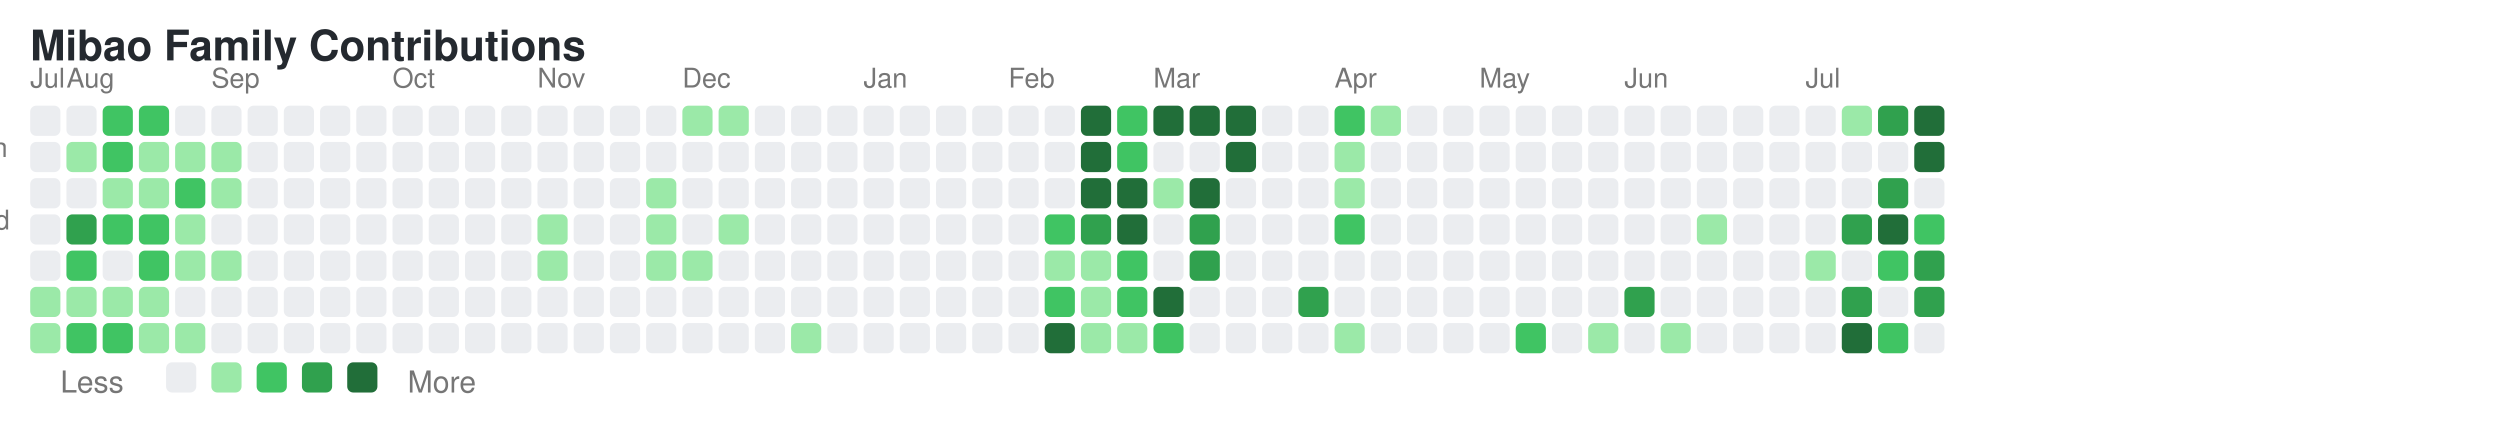
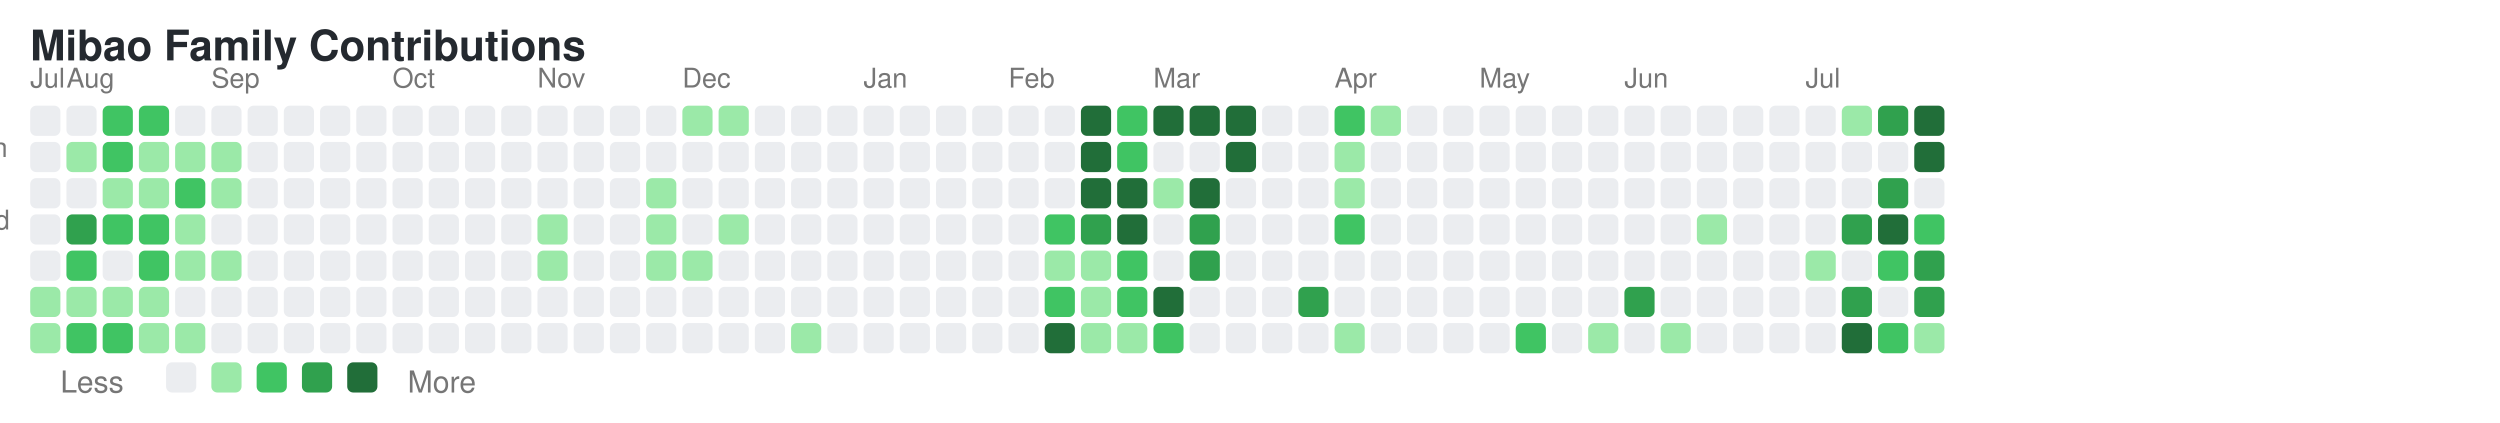
<svg xmlns="http://www.w3.org/2000/svg" width="828" height="140">
  <text x="10" y="20" font-family="-apple-system, BlinkMacSystemFont, Segoe UI, Helvetica, Arial, sans-serif" font-size="14" font-weight="600" fill="#24292f">Mibao Family Contributions</text>
  <g transform="translate(10, 35)">
    <text x="0" y="-6" font-family="-apple-system, BlinkMacSystemFont, Segoe UI, Helvetica, Arial, sans-serif" font-size="9" fill="#767676">Jul</text>
    <text x="12" y="-6" font-family="-apple-system, BlinkMacSystemFont, Segoe UI, Helvetica, Arial, sans-serif" font-size="9" fill="#767676">Aug</text>
    <text x="60" y="-6" font-family="-apple-system, BlinkMacSystemFont, Segoe UI, Helvetica, Arial, sans-serif" font-size="9" fill="#767676">Sep</text>
    <text x="120" y="-6" font-family="-apple-system, BlinkMacSystemFont, Segoe UI, Helvetica, Arial, sans-serif" font-size="9" fill="#767676">Oct</text>
    <text x="168" y="-6" font-family="-apple-system, BlinkMacSystemFont, Segoe UI, Helvetica, Arial, sans-serif" font-size="9" fill="#767676">Nov</text>
    <text x="216" y="-6" font-family="-apple-system, BlinkMacSystemFont, Segoe UI, Helvetica, Arial, sans-serif" font-size="9" fill="#767676">Dec</text>
    <text x="276" y="-6" font-family="-apple-system, BlinkMacSystemFont, Segoe UI, Helvetica, Arial, sans-serif" font-size="9" fill="#767676">Jan</text>
    <text x="324" y="-6" font-family="-apple-system, BlinkMacSystemFont, Segoe UI, Helvetica, Arial, sans-serif" font-size="9" fill="#767676">Feb</text>
    <text x="372" y="-6" font-family="-apple-system, BlinkMacSystemFont, Segoe UI, Helvetica, Arial, sans-serif" font-size="9" fill="#767676">Mar</text>
    <text x="432" y="-6" font-family="-apple-system, BlinkMacSystemFont, Segoe UI, Helvetica, Arial, sans-serif" font-size="9" fill="#767676">Apr</text>
    <text x="480" y="-6" font-family="-apple-system, BlinkMacSystemFont, Segoe UI, Helvetica, Arial, sans-serif" font-size="9" fill="#767676">May</text>
    <text x="528" y="-6" font-family="-apple-system, BlinkMacSystemFont, Segoe UI, Helvetica, Arial, sans-serif" font-size="9" fill="#767676">Jun</text>
    <text x="588" y="-6" font-family="-apple-system, BlinkMacSystemFont, Segoe UI, Helvetica, Arial, sans-serif" font-size="9" fill="#767676">Jul</text>
    <text x="-25" y="17.0" font-family="-apple-system, BlinkMacSystemFont, Segoe UI, Helvetica, Arial, sans-serif" font-size="9" fill="#767676">Mon</text>
    <text x="-25" y="41.0" font-family="-apple-system, BlinkMacSystemFont, Segoe UI, Helvetica, Arial, sans-serif" font-size="9" fill="#767676">Wed</text>
    <text x="-25" y="65.0" font-family="-apple-system, BlinkMacSystemFont, Segoe UI, Helvetica, Arial, sans-serif" font-size="9" fill="#767676">Fri</text>
    <rect x="0" y="0" width="10" height="10" fill="#ebedf0" rx="2" />
    <rect x="0" y="12" width="10" height="10" fill="#ebedf0" rx="2" />
    <rect x="0" y="24" width="10" height="10" fill="#ebedf0" rx="2" />
    <rect x="0" y="36" width="10" height="10" fill="#ebedf0" rx="2" />
    <rect x="0" y="48" width="10" height="10" fill="#ebedf0" rx="2" />
    <rect x="0" y="60" width="10" height="10" fill="#9be9a8" rx="2" />
    <rect x="0" y="72" width="10" height="10" fill="#9be9a8" rx="2" />
    <rect x="12" y="0" width="10" height="10" fill="#ebedf0" rx="2" />
    <rect x="12" y="12" width="10" height="10" fill="#9be9a8" rx="2" />
    <rect x="12" y="24" width="10" height="10" fill="#ebedf0" rx="2" />
    <rect x="12" y="36" width="10" height="10" fill="#30a14e" rx="2" />
    <rect x="12" y="48" width="10" height="10" fill="#40c463" rx="2" />
    <rect x="12" y="60" width="10" height="10" fill="#9be9a8" rx="2" />
    <rect x="12" y="72" width="10" height="10" fill="#40c463" rx="2" />
    <rect x="24" y="0" width="10" height="10" fill="#40c463" rx="2" />
    <rect x="24" y="12" width="10" height="10" fill="#40c463" rx="2" />
    <rect x="24" y="24" width="10" height="10" fill="#9be9a8" rx="2" />
    <rect x="24" y="36" width="10" height="10" fill="#40c463" rx="2" />
    <rect x="24" y="48" width="10" height="10" fill="#ebedf0" rx="2" />
    <rect x="24" y="60" width="10" height="10" fill="#9be9a8" rx="2" />
    <rect x="24" y="72" width="10" height="10" fill="#40c463" rx="2" />
    <rect x="36" y="0" width="10" height="10" fill="#40c463" rx="2" />
    <rect x="36" y="12" width="10" height="10" fill="#9be9a8" rx="2" />
    <rect x="36" y="24" width="10" height="10" fill="#9be9a8" rx="2" />
    <rect x="36" y="36" width="10" height="10" fill="#40c463" rx="2" />
    <rect x="36" y="48" width="10" height="10" fill="#40c463" rx="2" />
    <rect x="36" y="60" width="10" height="10" fill="#9be9a8" rx="2" />
    <rect x="36" y="72" width="10" height="10" fill="#9be9a8" rx="2" />
    <rect x="48" y="0" width="10" height="10" fill="#ebedf0" rx="2" />
    <rect x="48" y="12" width="10" height="10" fill="#9be9a8" rx="2" />
    <rect x="48" y="24" width="10" height="10" fill="#40c463" rx="2" />
    <rect x="48" y="36" width="10" height="10" fill="#9be9a8" rx="2" />
    <rect x="48" y="48" width="10" height="10" fill="#9be9a8" rx="2" />
    <rect x="48" y="60" width="10" height="10" fill="#ebedf0" rx="2" />
    <rect x="48" y="72" width="10" height="10" fill="#9be9a8" rx="2" />
    <rect x="60" y="0" width="10" height="10" fill="#ebedf0" rx="2" />
    <rect x="60" y="12" width="10" height="10" fill="#9be9a8" rx="2" />
    <rect x="60" y="24" width="10" height="10" fill="#9be9a8" rx="2" />
    <rect x="60" y="36" width="10" height="10" fill="#ebedf0" rx="2" />
    <rect x="60" y="48" width="10" height="10" fill="#9be9a8" rx="2" />
    <rect x="60" y="60" width="10" height="10" fill="#ebedf0" rx="2" />
    <rect x="60" y="72" width="10" height="10" fill="#ebedf0" rx="2" />
    <rect x="72" y="0" width="10" height="10" fill="#ebedf0" rx="2" />
    <rect x="72" y="12" width="10" height="10" fill="#ebedf0" rx="2" />
    <rect x="72" y="24" width="10" height="10" fill="#ebedf0" rx="2" />
    <rect x="72" y="36" width="10" height="10" fill="#ebedf0" rx="2" />
    <rect x="72" y="48" width="10" height="10" fill="#ebedf0" rx="2" />
    <rect x="72" y="60" width="10" height="10" fill="#ebedf0" rx="2" />
    <rect x="72" y="72" width="10" height="10" fill="#ebedf0" rx="2" />
    <rect x="84" y="0" width="10" height="10" fill="#ebedf0" rx="2" />
    <rect x="84" y="12" width="10" height="10" fill="#ebedf0" rx="2" />
    <rect x="84" y="24" width="10" height="10" fill="#ebedf0" rx="2" />
    <rect x="84" y="36" width="10" height="10" fill="#ebedf0" rx="2" />
    <rect x="84" y="48" width="10" height="10" fill="#ebedf0" rx="2" />
    <rect x="84" y="60" width="10" height="10" fill="#ebedf0" rx="2" />
    <rect x="84" y="72" width="10" height="10" fill="#ebedf0" rx="2" />
    <rect x="96" y="0" width="10" height="10" fill="#ebedf0" rx="2" />
    <rect x="96" y="12" width="10" height="10" fill="#ebedf0" rx="2" />
    <rect x="96" y="24" width="10" height="10" fill="#ebedf0" rx="2" />
    <rect x="96" y="36" width="10" height="10" fill="#ebedf0" rx="2" />
    <rect x="96" y="48" width="10" height="10" fill="#ebedf0" rx="2" />
    <rect x="96" y="60" width="10" height="10" fill="#ebedf0" rx="2" />
    <rect x="96" y="72" width="10" height="10" fill="#ebedf0" rx="2" />
    <rect x="108" y="0" width="10" height="10" fill="#ebedf0" rx="2" />
    <rect x="108" y="12" width="10" height="10" fill="#ebedf0" rx="2" />
    <rect x="108" y="24" width="10" height="10" fill="#ebedf0" rx="2" />
    <rect x="108" y="36" width="10" height="10" fill="#ebedf0" rx="2" />
    <rect x="108" y="48" width="10" height="10" fill="#ebedf0" rx="2" />
    <rect x="108" y="60" width="10" height="10" fill="#ebedf0" rx="2" />
    <rect x="108" y="72" width="10" height="10" fill="#ebedf0" rx="2" />
    <rect x="120" y="0" width="10" height="10" fill="#ebedf0" rx="2" />
    <rect x="120" y="12" width="10" height="10" fill="#ebedf0" rx="2" />
    <rect x="120" y="24" width="10" height="10" fill="#ebedf0" rx="2" />
    <rect x="120" y="36" width="10" height="10" fill="#ebedf0" rx="2" />
    <rect x="120" y="48" width="10" height="10" fill="#ebedf0" rx="2" />
    <rect x="120" y="60" width="10" height="10" fill="#ebedf0" rx="2" />
    <rect x="120" y="72" width="10" height="10" fill="#ebedf0" rx="2" />
    <rect x="132" y="0" width="10" height="10" fill="#ebedf0" rx="2" />
    <rect x="132" y="12" width="10" height="10" fill="#ebedf0" rx="2" />
    <rect x="132" y="24" width="10" height="10" fill="#ebedf0" rx="2" />
    <rect x="132" y="36" width="10" height="10" fill="#ebedf0" rx="2" />
    <rect x="132" y="48" width="10" height="10" fill="#ebedf0" rx="2" />
    <rect x="132" y="60" width="10" height="10" fill="#ebedf0" rx="2" />
    <rect x="132" y="72" width="10" height="10" fill="#ebedf0" rx="2" />
    <rect x="144" y="0" width="10" height="10" fill="#ebedf0" rx="2" />
    <rect x="144" y="12" width="10" height="10" fill="#ebedf0" rx="2" />
    <rect x="144" y="24" width="10" height="10" fill="#ebedf0" rx="2" />
    <rect x="144" y="36" width="10" height="10" fill="#ebedf0" rx="2" />
    <rect x="144" y="48" width="10" height="10" fill="#ebedf0" rx="2" />
    <rect x="144" y="60" width="10" height="10" fill="#ebedf0" rx="2" />
    <rect x="144" y="72" width="10" height="10" fill="#ebedf0" rx="2" />
    <rect x="156" y="0" width="10" height="10" fill="#ebedf0" rx="2" />
    <rect x="156" y="12" width="10" height="10" fill="#ebedf0" rx="2" />
    <rect x="156" y="24" width="10" height="10" fill="#ebedf0" rx="2" />
    <rect x="156" y="36" width="10" height="10" fill="#ebedf0" rx="2" />
    <rect x="156" y="48" width="10" height="10" fill="#ebedf0" rx="2" />
    <rect x="156" y="60" width="10" height="10" fill="#ebedf0" rx="2" />
    <rect x="156" y="72" width="10" height="10" fill="#ebedf0" rx="2" />
    <rect x="168" y="0" width="10" height="10" fill="#ebedf0" rx="2" />
    <rect x="168" y="12" width="10" height="10" fill="#ebedf0" rx="2" />
    <rect x="168" y="24" width="10" height="10" fill="#ebedf0" rx="2" />
    <rect x="168" y="36" width="10" height="10" fill="#9be9a8" rx="2" />
    <rect x="168" y="48" width="10" height="10" fill="#9be9a8" rx="2" />
    <rect x="168" y="60" width="10" height="10" fill="#ebedf0" rx="2" />
    <rect x="168" y="72" width="10" height="10" fill="#ebedf0" rx="2" />
    <rect x="180" y="0" width="10" height="10" fill="#ebedf0" rx="2" />
    <rect x="180" y="12" width="10" height="10" fill="#ebedf0" rx="2" />
    <rect x="180" y="24" width="10" height="10" fill="#ebedf0" rx="2" />
    <rect x="180" y="36" width="10" height="10" fill="#ebedf0" rx="2" />
    <rect x="180" y="48" width="10" height="10" fill="#ebedf0" rx="2" />
    <rect x="180" y="60" width="10" height="10" fill="#ebedf0" rx="2" />
    <rect x="180" y="72" width="10" height="10" fill="#ebedf0" rx="2" />
    <rect x="192" y="0" width="10" height="10" fill="#ebedf0" rx="2" />
    <rect x="192" y="12" width="10" height="10" fill="#ebedf0" rx="2" />
    <rect x="192" y="24" width="10" height="10" fill="#ebedf0" rx="2" />
    <rect x="192" y="36" width="10" height="10" fill="#ebedf0" rx="2" />
    <rect x="192" y="48" width="10" height="10" fill="#ebedf0" rx="2" />
    <rect x="192" y="60" width="10" height="10" fill="#ebedf0" rx="2" />
    <rect x="192" y="72" width="10" height="10" fill="#ebedf0" rx="2" />
    <rect x="204" y="0" width="10" height="10" fill="#ebedf0" rx="2" />
    <rect x="204" y="12" width="10" height="10" fill="#ebedf0" rx="2" />
    <rect x="204" y="24" width="10" height="10" fill="#9be9a8" rx="2" />
    <rect x="204" y="36" width="10" height="10" fill="#9be9a8" rx="2" />
    <rect x="204" y="48" width="10" height="10" fill="#9be9a8" rx="2" />
    <rect x="204" y="60" width="10" height="10" fill="#ebedf0" rx="2" />
    <rect x="204" y="72" width="10" height="10" fill="#ebedf0" rx="2" />
    <rect x="216" y="0" width="10" height="10" fill="#9be9a8" rx="2" />
    <rect x="216" y="12" width="10" height="10" fill="#ebedf0" rx="2" />
    <rect x="216" y="24" width="10" height="10" fill="#ebedf0" rx="2" />
    <rect x="216" y="36" width="10" height="10" fill="#ebedf0" rx="2" />
    <rect x="216" y="48" width="10" height="10" fill="#9be9a8" rx="2" />
    <rect x="216" y="60" width="10" height="10" fill="#ebedf0" rx="2" />
    <rect x="216" y="72" width="10" height="10" fill="#ebedf0" rx="2" />
    <rect x="228" y="0" width="10" height="10" fill="#9be9a8" rx="2" />
    <rect x="228" y="12" width="10" height="10" fill="#ebedf0" rx="2" />
    <rect x="228" y="24" width="10" height="10" fill="#ebedf0" rx="2" />
    <rect x="228" y="36" width="10" height="10" fill="#9be9a8" rx="2" />
    <rect x="228" y="48" width="10" height="10" fill="#ebedf0" rx="2" />
    <rect x="228" y="60" width="10" height="10" fill="#ebedf0" rx="2" />
    <rect x="228" y="72" width="10" height="10" fill="#ebedf0" rx="2" />
    <rect x="240" y="0" width="10" height="10" fill="#ebedf0" rx="2" />
    <rect x="240" y="12" width="10" height="10" fill="#ebedf0" rx="2" />
    <rect x="240" y="24" width="10" height="10" fill="#ebedf0" rx="2" />
    <rect x="240" y="36" width="10" height="10" fill="#ebedf0" rx="2" />
    <rect x="240" y="48" width="10" height="10" fill="#ebedf0" rx="2" />
    <rect x="240" y="60" width="10" height="10" fill="#ebedf0" rx="2" />
    <rect x="240" y="72" width="10" height="10" fill="#ebedf0" rx="2" />
    <rect x="252" y="0" width="10" height="10" fill="#ebedf0" rx="2" />
    <rect x="252" y="12" width="10" height="10" fill="#ebedf0" rx="2" />
    <rect x="252" y="24" width="10" height="10" fill="#ebedf0" rx="2" />
    <rect x="252" y="36" width="10" height="10" fill="#ebedf0" rx="2" />
    <rect x="252" y="48" width="10" height="10" fill="#ebedf0" rx="2" />
    <rect x="252" y="60" width="10" height="10" fill="#ebedf0" rx="2" />
    <rect x="252" y="72" width="10" height="10" fill="#9be9a8" rx="2" />
    <rect x="264" y="0" width="10" height="10" fill="#ebedf0" rx="2" />
    <rect x="264" y="12" width="10" height="10" fill="#ebedf0" rx="2" />
    <rect x="264" y="24" width="10" height="10" fill="#ebedf0" rx="2" />
    <rect x="264" y="36" width="10" height="10" fill="#ebedf0" rx="2" />
    <rect x="264" y="48" width="10" height="10" fill="#ebedf0" rx="2" />
    <rect x="264" y="60" width="10" height="10" fill="#ebedf0" rx="2" />
    <rect x="264" y="72" width="10" height="10" fill="#ebedf0" rx="2" />
    <rect x="276" y="0" width="10" height="10" fill="#ebedf0" rx="2" />
    <rect x="276" y="12" width="10" height="10" fill="#ebedf0" rx="2" />
    <rect x="276" y="24" width="10" height="10" fill="#ebedf0" rx="2" />
    <rect x="276" y="36" width="10" height="10" fill="#ebedf0" rx="2" />
    <rect x="276" y="48" width="10" height="10" fill="#ebedf0" rx="2" />
    <rect x="276" y="60" width="10" height="10" fill="#ebedf0" rx="2" />
    <rect x="276" y="72" width="10" height="10" fill="#ebedf0" rx="2" />
    <rect x="288" y="0" width="10" height="10" fill="#ebedf0" rx="2" />
    <rect x="288" y="12" width="10" height="10" fill="#ebedf0" rx="2" />
    <rect x="288" y="24" width="10" height="10" fill="#ebedf0" rx="2" />
    <rect x="288" y="36" width="10" height="10" fill="#ebedf0" rx="2" />
    <rect x="288" y="48" width="10" height="10" fill="#ebedf0" rx="2" />
    <rect x="288" y="60" width="10" height="10" fill="#ebedf0" rx="2" />
    <rect x="288" y="72" width="10" height="10" fill="#ebedf0" rx="2" />
    <rect x="300" y="0" width="10" height="10" fill="#ebedf0" rx="2" />
    <rect x="300" y="12" width="10" height="10" fill="#ebedf0" rx="2" />
    <rect x="300" y="24" width="10" height="10" fill="#ebedf0" rx="2" />
    <rect x="300" y="36" width="10" height="10" fill="#ebedf0" rx="2" />
    <rect x="300" y="48" width="10" height="10" fill="#ebedf0" rx="2" />
    <rect x="300" y="60" width="10" height="10" fill="#ebedf0" rx="2" />
    <rect x="300" y="72" width="10" height="10" fill="#ebedf0" rx="2" />
    <rect x="312" y="0" width="10" height="10" fill="#ebedf0" rx="2" />
    <rect x="312" y="12" width="10" height="10" fill="#ebedf0" rx="2" />
    <rect x="312" y="24" width="10" height="10" fill="#ebedf0" rx="2" />
    <rect x="312" y="36" width="10" height="10" fill="#ebedf0" rx="2" />
    <rect x="312" y="48" width="10" height="10" fill="#ebedf0" rx="2" />
    <rect x="312" y="60" width="10" height="10" fill="#ebedf0" rx="2" />
    <rect x="312" y="72" width="10" height="10" fill="#ebedf0" rx="2" />
    <rect x="324" y="0" width="10" height="10" fill="#ebedf0" rx="2" />
    <rect x="324" y="12" width="10" height="10" fill="#ebedf0" rx="2" />
    <rect x="324" y="24" width="10" height="10" fill="#ebedf0" rx="2" />
    <rect x="324" y="36" width="10" height="10" fill="#ebedf0" rx="2" />
    <rect x="324" y="48" width="10" height="10" fill="#ebedf0" rx="2" />
    <rect x="324" y="60" width="10" height="10" fill="#ebedf0" rx="2" />
    <rect x="324" y="72" width="10" height="10" fill="#ebedf0" rx="2" />
    <rect x="336" y="0" width="10" height="10" fill="#ebedf0" rx="2" />
    <rect x="336" y="12" width="10" height="10" fill="#ebedf0" rx="2" />
    <rect x="336" y="24" width="10" height="10" fill="#ebedf0" rx="2" />
    <rect x="336" y="36" width="10" height="10" fill="#40c463" rx="2" />
    <rect x="336" y="48" width="10" height="10" fill="#9be9a8" rx="2" />
    <rect x="336" y="60" width="10" height="10" fill="#40c463" rx="2" />
    <rect x="336" y="72" width="10" height="10" fill="#216e39" rx="2" />
    <rect x="348" y="0" width="10" height="10" fill="#216e39" rx="2" />
    <rect x="348" y="12" width="10" height="10" fill="#216e39" rx="2" />
    <rect x="348" y="24" width="10" height="10" fill="#216e39" rx="2" />
    <rect x="348" y="36" width="10" height="10" fill="#30a14e" rx="2" />
    <rect x="348" y="48" width="10" height="10" fill="#9be9a8" rx="2" />
    <rect x="348" y="60" width="10" height="10" fill="#9be9a8" rx="2" />
    <rect x="348" y="72" width="10" height="10" fill="#9be9a8" rx="2" />
    <rect x="360" y="0" width="10" height="10" fill="#40c463" rx="2" />
    <rect x="360" y="12" width="10" height="10" fill="#40c463" rx="2" />
    <rect x="360" y="24" width="10" height="10" fill="#216e39" rx="2" />
    <rect x="360" y="36" width="10" height="10" fill="#216e39" rx="2" />
    <rect x="360" y="48" width="10" height="10" fill="#40c463" rx="2" />
    <rect x="360" y="60" width="10" height="10" fill="#40c463" rx="2" />
    <rect x="360" y="72" width="10" height="10" fill="#9be9a8" rx="2" />
    <rect x="372" y="0" width="10" height="10" fill="#216e39" rx="2" />
    <rect x="372" y="12" width="10" height="10" fill="#ebedf0" rx="2" />
    <rect x="372" y="24" width="10" height="10" fill="#9be9a8" rx="2" />
    <rect x="372" y="36" width="10" height="10" fill="#ebedf0" rx="2" />
    <rect x="372" y="48" width="10" height="10" fill="#ebedf0" rx="2" />
    <rect x="372" y="60" width="10" height="10" fill="#216e39" rx="2" />
    <rect x="372" y="72" width="10" height="10" fill="#40c463" rx="2" />
    <rect x="384" y="0" width="10" height="10" fill="#216e39" rx="2" />
    <rect x="384" y="12" width="10" height="10" fill="#ebedf0" rx="2" />
    <rect x="384" y="24" width="10" height="10" fill="#216e39" rx="2" />
    <rect x="384" y="36" width="10" height="10" fill="#30a14e" rx="2" />
    <rect x="384" y="48" width="10" height="10" fill="#30a14e" rx="2" />
    <rect x="384" y="60" width="10" height="10" fill="#ebedf0" rx="2" />
    <rect x="384" y="72" width="10" height="10" fill="#ebedf0" rx="2" />
    <rect x="396" y="0" width="10" height="10" fill="#216e39" rx="2" />
    <rect x="396" y="12" width="10" height="10" fill="#216e39" rx="2" />
    <rect x="396" y="24" width="10" height="10" fill="#ebedf0" rx="2" />
    <rect x="396" y="36" width="10" height="10" fill="#ebedf0" rx="2" />
    <rect x="396" y="48" width="10" height="10" fill="#ebedf0" rx="2" />
    <rect x="396" y="60" width="10" height="10" fill="#ebedf0" rx="2" />
    <rect x="396" y="72" width="10" height="10" fill="#ebedf0" rx="2" />
    <rect x="408" y="0" width="10" height="10" fill="#ebedf0" rx="2" />
    <rect x="408" y="12" width="10" height="10" fill="#ebedf0" rx="2" />
    <rect x="408" y="24" width="10" height="10" fill="#ebedf0" rx="2" />
    <rect x="408" y="36" width="10" height="10" fill="#ebedf0" rx="2" />
    <rect x="408" y="48" width="10" height="10" fill="#ebedf0" rx="2" />
    <rect x="408" y="60" width="10" height="10" fill="#ebedf0" rx="2" />
    <rect x="408" y="72" width="10" height="10" fill="#ebedf0" rx="2" />
    <rect x="420" y="0" width="10" height="10" fill="#ebedf0" rx="2" />
    <rect x="420" y="12" width="10" height="10" fill="#ebedf0" rx="2" />
    <rect x="420" y="24" width="10" height="10" fill="#ebedf0" rx="2" />
    <rect x="420" y="36" width="10" height="10" fill="#ebedf0" rx="2" />
    <rect x="420" y="48" width="10" height="10" fill="#ebedf0" rx="2" />
    <rect x="420" y="60" width="10" height="10" fill="#30a14e" rx="2" />
    <rect x="420" y="72" width="10" height="10" fill="#ebedf0" rx="2" />
    <rect x="432" y="0" width="10" height="10" fill="#40c463" rx="2" />
    <rect x="432" y="12" width="10" height="10" fill="#9be9a8" rx="2" />
    <rect x="432" y="24" width="10" height="10" fill="#9be9a8" rx="2" />
    <rect x="432" y="36" width="10" height="10" fill="#40c463" rx="2" />
    <rect x="432" y="48" width="10" height="10" fill="#ebedf0" rx="2" />
    <rect x="432" y="60" width="10" height="10" fill="#ebedf0" rx="2" />
    <rect x="432" y="72" width="10" height="10" fill="#9be9a8" rx="2" />
    <rect x="444" y="0" width="10" height="10" fill="#9be9a8" rx="2" />
    <rect x="444" y="12" width="10" height="10" fill="#ebedf0" rx="2" />
    <rect x="444" y="24" width="10" height="10" fill="#ebedf0" rx="2" />
    <rect x="444" y="36" width="10" height="10" fill="#ebedf0" rx="2" />
    <rect x="444" y="48" width="10" height="10" fill="#ebedf0" rx="2" />
    <rect x="444" y="60" width="10" height="10" fill="#ebedf0" rx="2" />
    <rect x="444" y="72" width="10" height="10" fill="#ebedf0" rx="2" />
    <rect x="456" y="0" width="10" height="10" fill="#ebedf0" rx="2" />
    <rect x="456" y="12" width="10" height="10" fill="#ebedf0" rx="2" />
    <rect x="456" y="24" width="10" height="10" fill="#ebedf0" rx="2" />
    <rect x="456" y="36" width="10" height="10" fill="#ebedf0" rx="2" />
    <rect x="456" y="48" width="10" height="10" fill="#ebedf0" rx="2" />
    <rect x="456" y="60" width="10" height="10" fill="#ebedf0" rx="2" />
    <rect x="456" y="72" width="10" height="10" fill="#ebedf0" rx="2" />
    <rect x="468" y="0" width="10" height="10" fill="#ebedf0" rx="2" />
    <rect x="468" y="12" width="10" height="10" fill="#ebedf0" rx="2" />
    <rect x="468" y="24" width="10" height="10" fill="#ebedf0" rx="2" />
    <rect x="468" y="36" width="10" height="10" fill="#ebedf0" rx="2" />
    <rect x="468" y="48" width="10" height="10" fill="#ebedf0" rx="2" />
    <rect x="468" y="60" width="10" height="10" fill="#ebedf0" rx="2" />
    <rect x="468" y="72" width="10" height="10" fill="#ebedf0" rx="2" />
    <rect x="480" y="0" width="10" height="10" fill="#ebedf0" rx="2" />
    <rect x="480" y="12" width="10" height="10" fill="#ebedf0" rx="2" />
    <rect x="480" y="24" width="10" height="10" fill="#ebedf0" rx="2" />
    <rect x="480" y="36" width="10" height="10" fill="#ebedf0" rx="2" />
    <rect x="480" y="48" width="10" height="10" fill="#ebedf0" rx="2" />
    <rect x="480" y="60" width="10" height="10" fill="#ebedf0" rx="2" />
    <rect x="480" y="72" width="10" height="10" fill="#ebedf0" rx="2" />
    <rect x="492" y="0" width="10" height="10" fill="#ebedf0" rx="2" />
    <rect x="492" y="12" width="10" height="10" fill="#ebedf0" rx="2" />
    <rect x="492" y="24" width="10" height="10" fill="#ebedf0" rx="2" />
    <rect x="492" y="36" width="10" height="10" fill="#ebedf0" rx="2" />
    <rect x="492" y="48" width="10" height="10" fill="#ebedf0" rx="2" />
    <rect x="492" y="60" width="10" height="10" fill="#ebedf0" rx="2" />
    <rect x="492" y="72" width="10" height="10" fill="#40c463" rx="2" />
    <rect x="504" y="0" width="10" height="10" fill="#ebedf0" rx="2" />
    <rect x="504" y="12" width="10" height="10" fill="#ebedf0" rx="2" />
    <rect x="504" y="24" width="10" height="10" fill="#ebedf0" rx="2" />
    <rect x="504" y="36" width="10" height="10" fill="#ebedf0" rx="2" />
    <rect x="504" y="48" width="10" height="10" fill="#ebedf0" rx="2" />
    <rect x="504" y="60" width="10" height="10" fill="#ebedf0" rx="2" />
    <rect x="504" y="72" width="10" height="10" fill="#ebedf0" rx="2" />
    <rect x="516" y="0" width="10" height="10" fill="#ebedf0" rx="2" />
    <rect x="516" y="12" width="10" height="10" fill="#ebedf0" rx="2" />
    <rect x="516" y="24" width="10" height="10" fill="#ebedf0" rx="2" />
    <rect x="516" y="36" width="10" height="10" fill="#ebedf0" rx="2" />
    <rect x="516" y="48" width="10" height="10" fill="#ebedf0" rx="2" />
    <rect x="516" y="60" width="10" height="10" fill="#ebedf0" rx="2" />
    <rect x="516" y="72" width="10" height="10" fill="#9be9a8" rx="2" />
    <rect x="528" y="0" width="10" height="10" fill="#ebedf0" rx="2" />
    <rect x="528" y="12" width="10" height="10" fill="#ebedf0" rx="2" />
    <rect x="528" y="24" width="10" height="10" fill="#ebedf0" rx="2" />
    <rect x="528" y="36" width="10" height="10" fill="#ebedf0" rx="2" />
    <rect x="528" y="48" width="10" height="10" fill="#ebedf0" rx="2" />
    <rect x="528" y="60" width="10" height="10" fill="#30a14e" rx="2" />
    <rect x="528" y="72" width="10" height="10" fill="#ebedf0" rx="2" />
    <rect x="540" y="0" width="10" height="10" fill="#ebedf0" rx="2" />
    <rect x="540" y="12" width="10" height="10" fill="#ebedf0" rx="2" />
    <rect x="540" y="24" width="10" height="10" fill="#ebedf0" rx="2" />
    <rect x="540" y="36" width="10" height="10" fill="#ebedf0" rx="2" />
    <rect x="540" y="48" width="10" height="10" fill="#ebedf0" rx="2" />
    <rect x="540" y="60" width="10" height="10" fill="#ebedf0" rx="2" />
    <rect x="540" y="72" width="10" height="10" fill="#9be9a8" rx="2" />
    <rect x="552" y="0" width="10" height="10" fill="#ebedf0" rx="2" />
    <rect x="552" y="12" width="10" height="10" fill="#ebedf0" rx="2" />
    <rect x="552" y="24" width="10" height="10" fill="#ebedf0" rx="2" />
    <rect x="552" y="36" width="10" height="10" fill="#9be9a8" rx="2" />
    <rect x="552" y="48" width="10" height="10" fill="#ebedf0" rx="2" />
    <rect x="552" y="60" width="10" height="10" fill="#ebedf0" rx="2" />
    <rect x="552" y="72" width="10" height="10" fill="#ebedf0" rx="2" />
    <rect x="564" y="0" width="10" height="10" fill="#ebedf0" rx="2" />
    <rect x="564" y="12" width="10" height="10" fill="#ebedf0" rx="2" />
    <rect x="564" y="24" width="10" height="10" fill="#ebedf0" rx="2" />
    <rect x="564" y="36" width="10" height="10" fill="#ebedf0" rx="2" />
    <rect x="564" y="48" width="10" height="10" fill="#ebedf0" rx="2" />
    <rect x="564" y="60" width="10" height="10" fill="#ebedf0" rx="2" />
    <rect x="564" y="72" width="10" height="10" fill="#ebedf0" rx="2" />
    <rect x="576" y="0" width="10" height="10" fill="#ebedf0" rx="2" />
    <rect x="576" y="12" width="10" height="10" fill="#ebedf0" rx="2" />
    <rect x="576" y="24" width="10" height="10" fill="#ebedf0" rx="2" />
    <rect x="576" y="36" width="10" height="10" fill="#ebedf0" rx="2" />
    <rect x="576" y="48" width="10" height="10" fill="#ebedf0" rx="2" />
    <rect x="576" y="60" width="10" height="10" fill="#ebedf0" rx="2" />
    <rect x="576" y="72" width="10" height="10" fill="#ebedf0" rx="2" />
    <rect x="588" y="0" width="10" height="10" fill="#ebedf0" rx="2" />
    <rect x="588" y="12" width="10" height="10" fill="#ebedf0" rx="2" />
    <rect x="588" y="24" width="10" height="10" fill="#ebedf0" rx="2" />
    <rect x="588" y="36" width="10" height="10" fill="#ebedf0" rx="2" />
    <rect x="588" y="48" width="10" height="10" fill="#9be9a8" rx="2" />
    <rect x="588" y="60" width="10" height="10" fill="#ebedf0" rx="2" />
    <rect x="588" y="72" width="10" height="10" fill="#ebedf0" rx="2" />
    <rect x="600" y="0" width="10" height="10" fill="#9be9a8" rx="2" />
    <rect x="600" y="12" width="10" height="10" fill="#ebedf0" rx="2" />
    <rect x="600" y="24" width="10" height="10" fill="#ebedf0" rx="2" />
    <rect x="600" y="36" width="10" height="10" fill="#30a14e" rx="2" />
    <rect x="600" y="48" width="10" height="10" fill="#ebedf0" rx="2" />
    <rect x="600" y="60" width="10" height="10" fill="#30a14e" rx="2" />
    <rect x="600" y="72" width="10" height="10" fill="#216e39" rx="2" />
    <rect x="612" y="0" width="10" height="10" fill="#30a14e" rx="2" />
    <rect x="612" y="12" width="10" height="10" fill="#ebedf0" rx="2" />
    <rect x="612" y="24" width="10" height="10" fill="#30a14e" rx="2" />
    <rect x="612" y="36" width="10" height="10" fill="#216e39" rx="2" />
    <rect x="612" y="48" width="10" height="10" fill="#40c463" rx="2" />
    <rect x="612" y="60" width="10" height="10" fill="#ebedf0" rx="2" />
    <rect x="612" y="72" width="10" height="10" fill="#40c463" rx="2" />
    <rect x="624" y="0" width="10" height="10" fill="#216e39" rx="2" />
    <rect x="624" y="12" width="10" height="10" fill="#216e39" rx="2" />
    <rect x="624" y="24" width="10" height="10" fill="#ebedf0" rx="2" />
    <rect x="624" y="36" width="10" height="10" fill="#40c463" rx="2" />
    <rect x="624" y="48" width="10" height="10" fill="#30a14e" rx="2" />
    <rect x="624" y="60" width="10" height="10" fill="#30a14e" rx="2" />
-     <rect x="624" y="72" width="10" height="10" fill="#ebedf0" rx="2" />
+     <rect x="624" y="72" width="10" height="10" fill="#9be9a8" rx="2" />
    <text x="10" y="95" font-family="-apple-system, BlinkMacSystemFont, Segoe UI, Helvetica, Arial, sans-serif" font-size="10" fill="#767676">Less</text>
    <rect x="45" y="85" width="10" height="10" fill="#ebedf0" rx="2" />
    <rect x="60" y="85" width="10" height="10" fill="#9be9a8" rx="2" />
    <rect x="75" y="85" width="10" height="10" fill="#40c463" rx="2" />
    <rect x="90" y="85" width="10" height="10" fill="#30a14e" rx="2" />
    <rect x="105" y="85" width="10" height="10" fill="#216e39" rx="2" />
    <text x="125" y="95" font-family="-apple-system, BlinkMacSystemFont, Segoe UI, Helvetica, Arial, sans-serif" font-size="10" fill="#767676">More</text>
  </g>
</svg>
